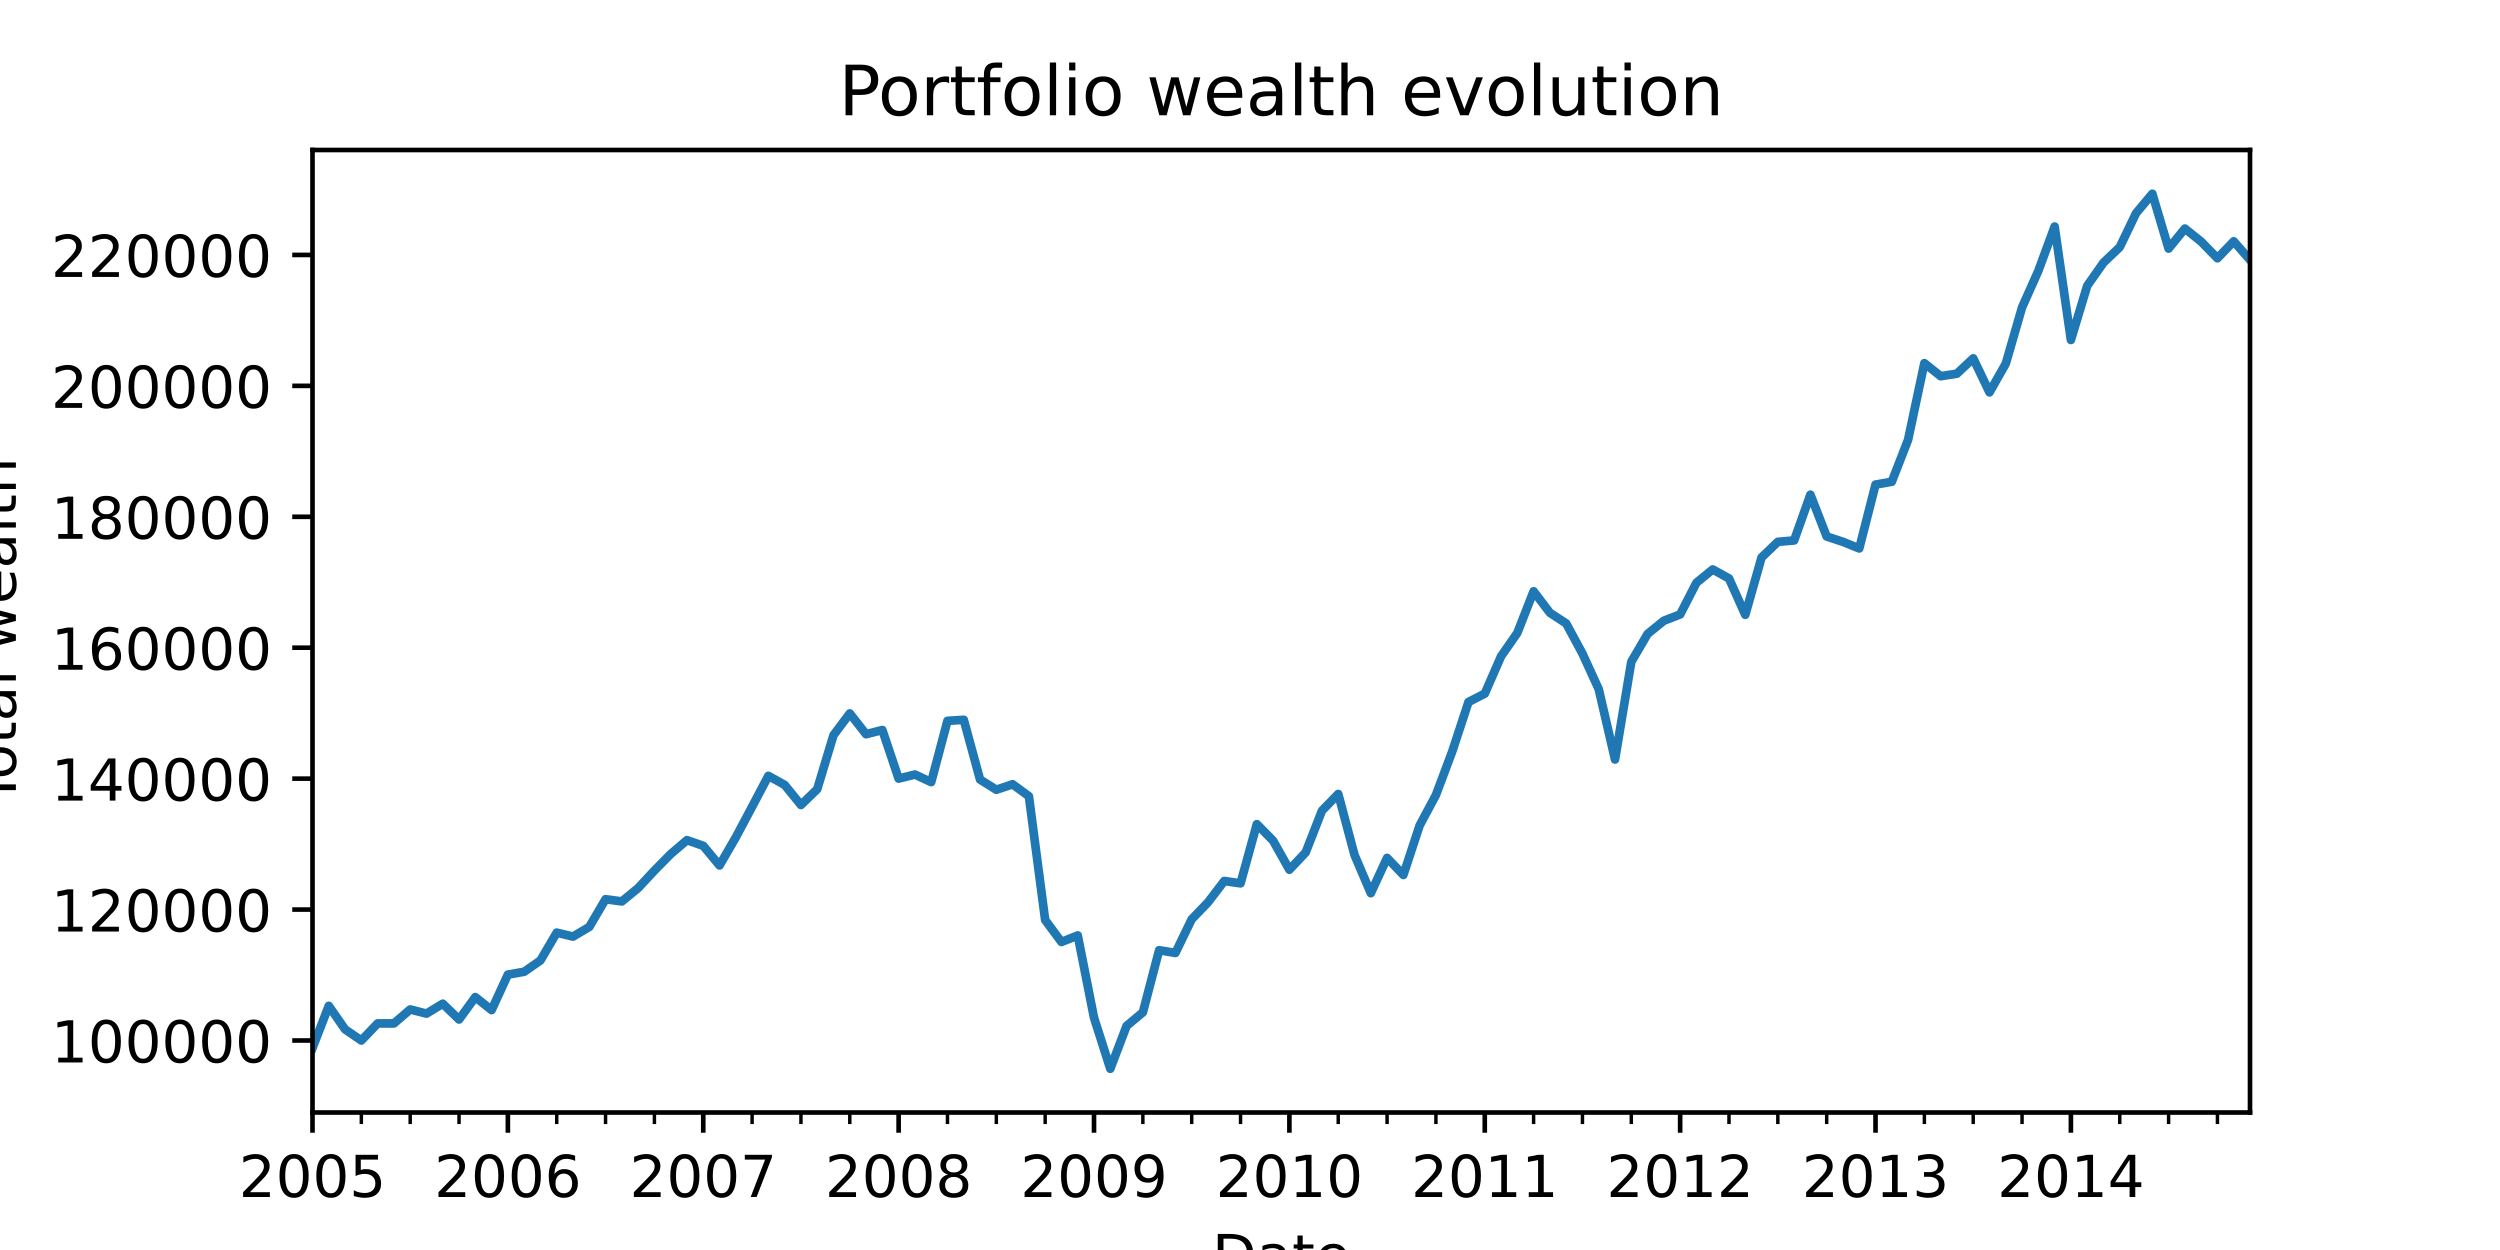
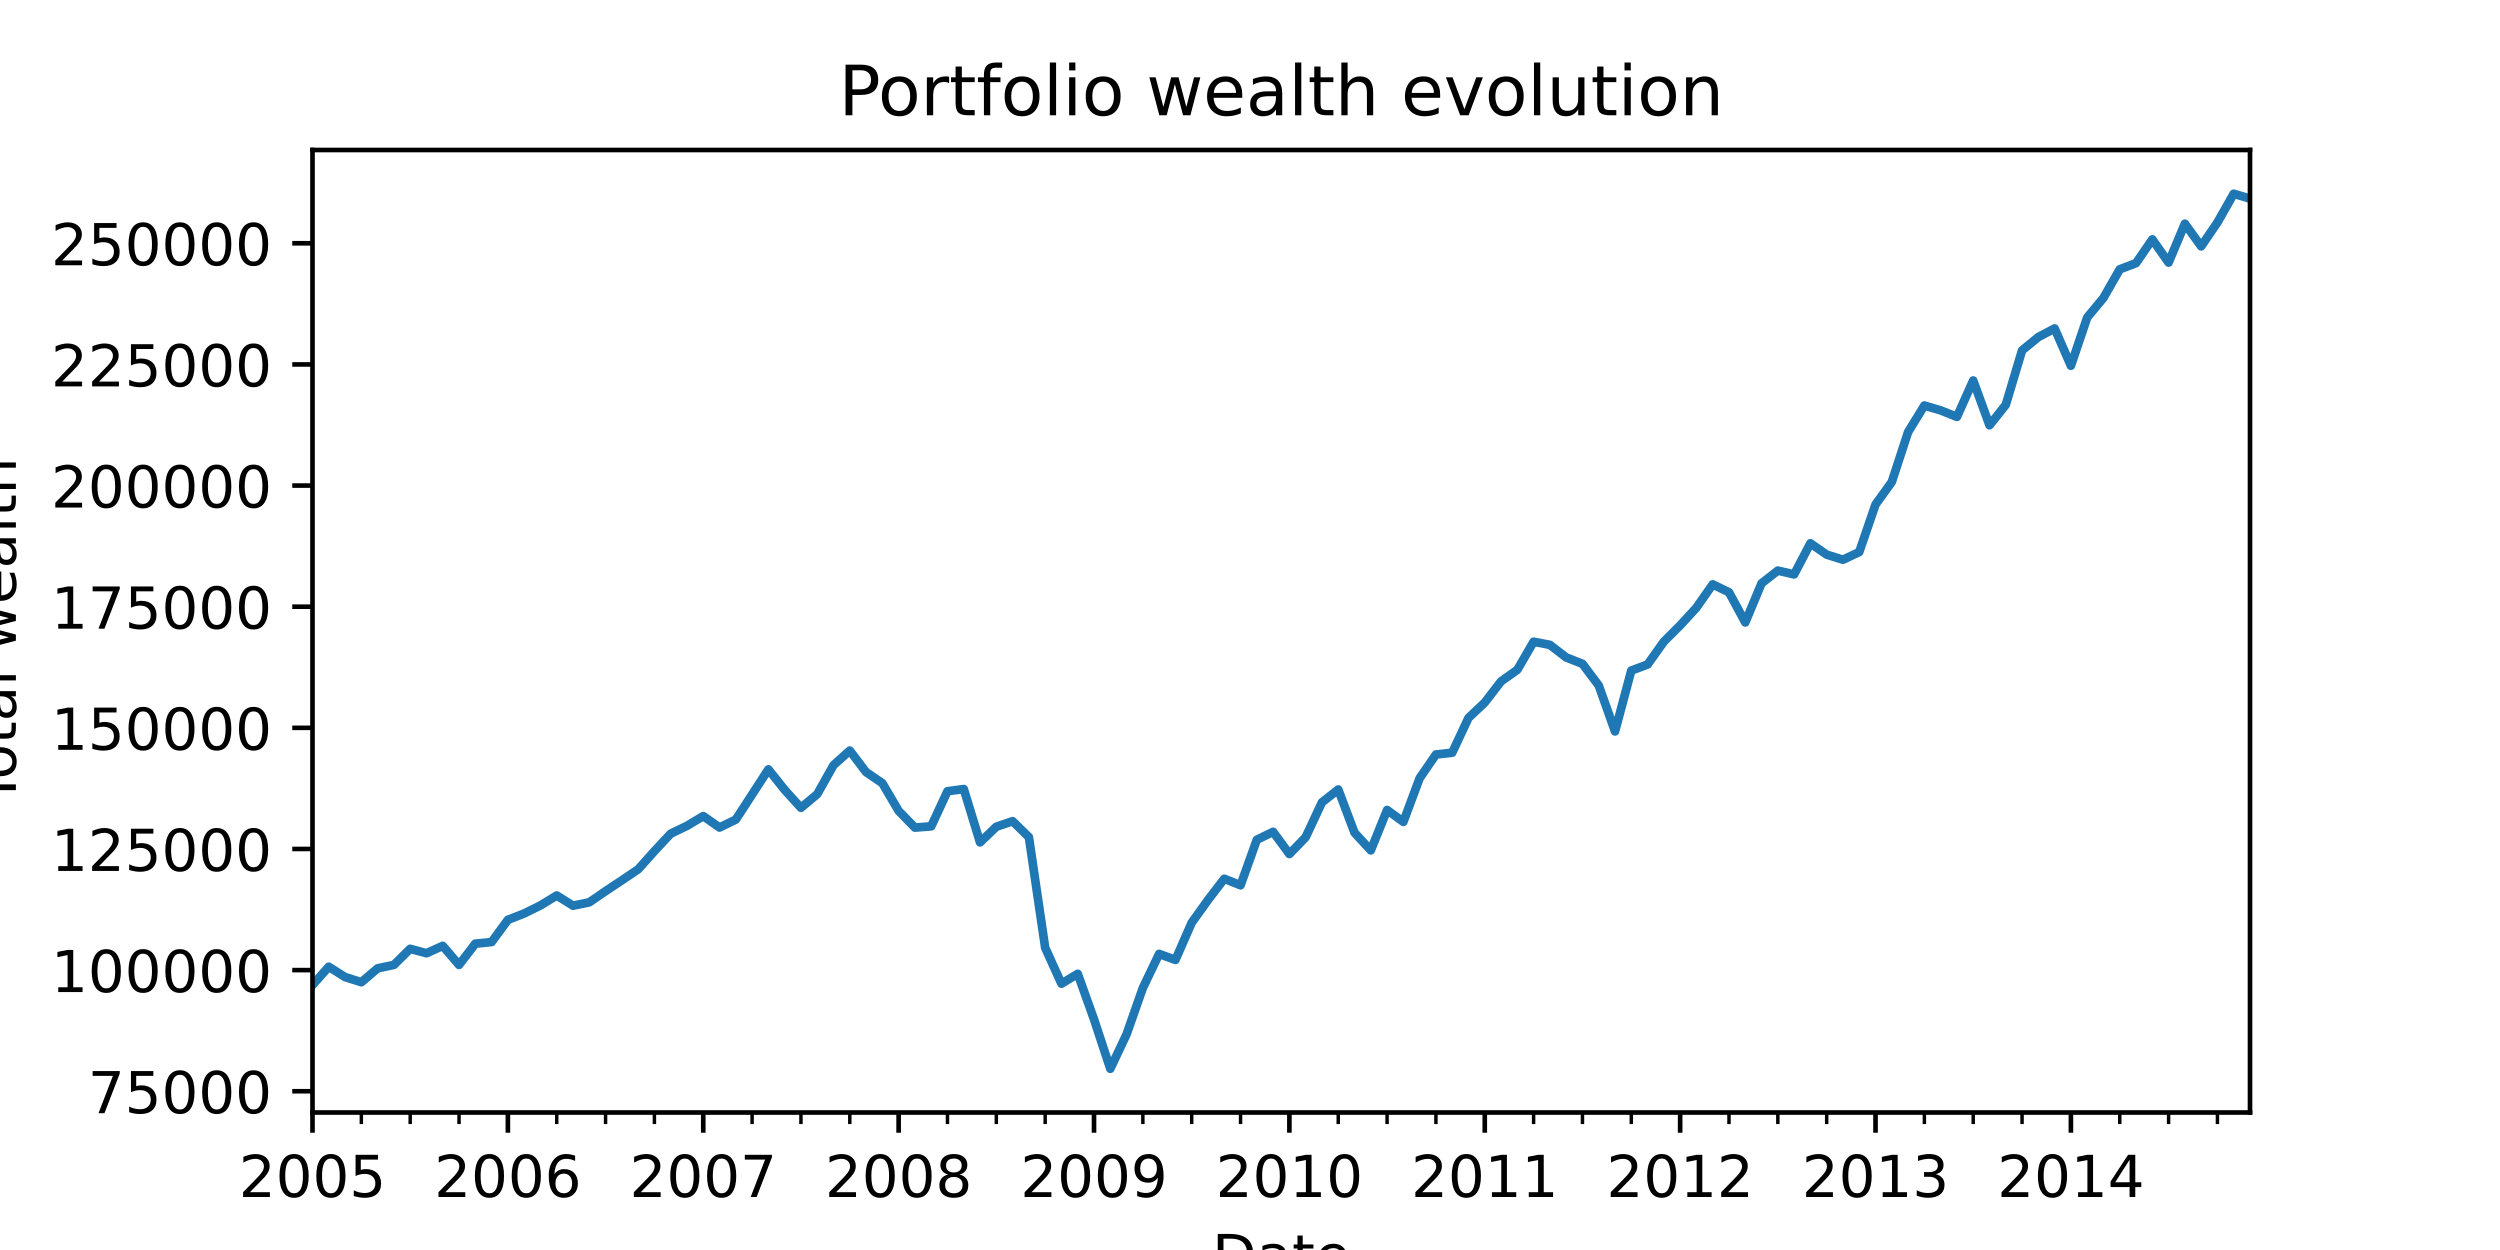
<svg xmlns="http://www.w3.org/2000/svg" xmlns:xlink="http://www.w3.org/1999/xlink" width="432pt" height="216pt" viewBox="0 0 432 216" version="1.1">
  <defs>
    <style type="text/css">*{stroke-linejoin: round; stroke-linecap: butt}</style>
  </defs>
  <g id="figure_1">
    <g id="patch_1">
      <path d="M 0 216  L 432 216  L 432 0  L 0 0  z " style="fill: #ffffff" />
    </g>
    <g id="axes_1">
      <g id="patch_2">
        <path d="M 54 192.24  L 388.8 192.24  L 388.8 25.92  L 54 25.92  z " style="fill: #ffffff" />
      </g>
      <g id="matplotlib.axis_1">
        <g id="xtick_1">
          <g id="line2d_1">
            <defs>
-               <path id="m4e97c706d1" d="M 0 0  L 0 3.5  " style="stroke: #000000; stroke-width: 0.8" />
+               <path id="m7234094971" d="M 0 0  L 0 3.5  " style="stroke: #000000; stroke-width: 0.8" />
            </defs>
            <g>
-               <use xlink:href="#m4e97c706d1" x="54" y="192.24" style="stroke: #000000; stroke-width: 0.8" />
+               <use xlink:href="#m7234094971" x="54" y="192.24" style="stroke: #000000; stroke-width: 0.8" />
            </g>
          </g>
          <g id="text_1">
            <g transform="translate(41.275 206.8384)scale(0.1 -0.1)">
              <defs>
                <path id="DejaVuSans-32" d="M 1228 531  L 3431 531  L 3431 0  L 469 0  L 469 531  Q 828 903 1448 1529  Q 2069 2156 2228 2338  Q 2531 2678 2651 2914  Q 2772 3150 2772 3378  Q 2772 3750 2511 3984  Q 2250 4219 1831 4219  Q 1534 4219 1204 4116  Q 875 4013 500 3803  L 500 4441  Q 881 4594 1212 4672  Q 1544 4750 1819 4750  Q 2544 4750 2975 4387  Q 3406 4025 3406 3419  Q 3406 3131 3298 2873  Q 3191 2616 2906 2266  Q 2828 2175 2409 1742  Q 1991 1309 1228 531  z " transform="scale(0.015625)" />
                <path id="DejaVuSans-30" d="M 2034 4250  Q 1547 4250 1301 3770  Q 1056 3291 1056 2328  Q 1056 1369 1301 889  Q 1547 409 2034 409  Q 2525 409 2770 889  Q 3016 1369 3016 2328  Q 3016 3291 2770 3770  Q 2525 4250 2034 4250  z M 2034 4750  Q 2819 4750 3233 4129  Q 3647 3509 3647 2328  Q 3647 1150 3233 529  Q 2819 -91 2034 -91  Q 1250 -91 836 529  Q 422 1150 422 2328  Q 422 3509 836 4129  Q 1250 4750 2034 4750  z " transform="scale(0.015625)" />
                <path id="DejaVuSans-35" d="M 691 4666  L 3169 4666  L 3169 4134  L 1269 4134  L 1269 2991  Q 1406 3038 1543 3061  Q 1681 3084 1819 3084  Q 2600 3084 3056 2656  Q 3513 2228 3513 1497  Q 3513 744 3044 326  Q 2575 -91 1722 -91  Q 1428 -91 1123 -41  Q 819 9 494 109  L 494 744  Q 775 591 1075 516  Q 1375 441 1709 441  Q 2250 441 2565 725  Q 2881 1009 2881 1497  Q 2881 1984 2565 2268  Q 2250 2553 1709 2553  Q 1456 2553 1204 2497  Q 953 2441 691 2322  L 691 4666  z " transform="scale(0.015625)" />
              </defs>
              <use xlink:href="#DejaVuSans-32" />
              <use xlink:href="#DejaVuSans-30" x="63.623" />
              <use xlink:href="#DejaVuSans-30" x="127.246" />
              <use xlink:href="#DejaVuSans-35" x="190.869" />
            </g>
          </g>
        </g>
        <g id="xtick_2">
          <g id="line2d_2">
            <g>
-               <use xlink:href="#m4e97c706d1" x="87.761" y="192.24" style="stroke: #000000; stroke-width: 0.8" />
+               <use xlink:href="#m7234094971" x="87.761" y="192.24" style="stroke: #000000; stroke-width: 0.8" />
            </g>
          </g>
          <g id="text_2">
            <g transform="translate(75.03634 206.8384)scale(0.1 -0.1)">
              <defs>
                <path id="DejaVuSans-36" d="M 2113 2584  Q 1688 2584 1439 2293  Q 1191 2003 1191 1497  Q 1191 994 1439 701  Q 1688 409 2113 409  Q 2538 409 2786 701  Q 3034 994 3034 1497  Q 3034 2003 2786 2293  Q 2538 2584 2113 2584  z M 3366 4563  L 3366 3988  Q 3128 4100 2886 4159  Q 2644 4219 2406 4219  Q 1781 4219 1451 3797  Q 1122 3375 1075 2522  Q 1259 2794 1537 2939  Q 1816 3084 2150 3084  Q 2853 3084 3261 2657  Q 3669 2231 3669 1497  Q 3669 778 3244 343  Q 2819 -91 2113 -91  Q 1303 -91 875 529  Q 447 1150 447 2328  Q 447 3434 972 4092  Q 1497 4750 2381 4750  Q 2619 4750 2861 4703  Q 3103 4656 3366 4563  z " transform="scale(0.015625)" />
              </defs>
              <use xlink:href="#DejaVuSans-32" />
              <use xlink:href="#DejaVuSans-30" x="63.623" />
              <use xlink:href="#DejaVuSans-30" x="127.246" />
              <use xlink:href="#DejaVuSans-36" x="190.869" />
            </g>
          </g>
        </g>
        <g id="xtick_3">
          <g id="line2d_3">
            <g>
-               <use xlink:href="#m4e97c706d1" x="121.523" y="192.24" style="stroke: #000000; stroke-width: 0.8" />
+               <use xlink:href="#m7234094971" x="121.523" y="192.24" style="stroke: #000000; stroke-width: 0.8" />
            </g>
          </g>
          <g id="text_3">
            <g transform="translate(108.7977 206.8384)scale(0.1 -0.1)">
              <defs>
                <path id="DejaVuSans-37" d="M 525 4666  L 3525 4666  L 3525 4397  L 1831 0  L 1172 0  L 2766 4134  L 525 4134  L 525 4666  z " transform="scale(0.015625)" />
              </defs>
              <use xlink:href="#DejaVuSans-32" />
              <use xlink:href="#DejaVuSans-30" x="63.623" />
              <use xlink:href="#DejaVuSans-30" x="127.246" />
              <use xlink:href="#DejaVuSans-37" x="190.869" />
            </g>
          </g>
        </g>
        <g id="xtick_4">
          <g id="line2d_4">
            <g>
-               <use xlink:href="#m4e97c706d1" x="155.284" y="192.24" style="stroke: #000000; stroke-width: 0.8" />
+               <use xlink:href="#m7234094971" x="155.284" y="192.24" style="stroke: #000000; stroke-width: 0.8" />
            </g>
          </g>
          <g id="text_4">
            <g transform="translate(142.559 206.8384)scale(0.1 -0.1)">
              <defs>
                <path id="DejaVuSans-38" d="M 2034 2216  Q 1584 2216 1326 1975  Q 1069 1734 1069 1313  Q 1069 891 1326 650  Q 1584 409 2034 409  Q 2484 409 2743 651  Q 3003 894 3003 1313  Q 3003 1734 2745 1975  Q 2488 2216 2034 2216  z M 1403 2484  Q 997 2584 770 2862  Q 544 3141 544 3541  Q 544 4100 942 4425  Q 1341 4750 2034 4750  Q 2731 4750 3128 4425  Q 3525 4100 3525 3541  Q 3525 3141 3298 2862  Q 3072 2584 2669 2484  Q 3125 2378 3379 2068  Q 3634 1759 3634 1313  Q 3634 634 3220 271  Q 2806 -91 2034 -91  Q 1263 -91 848 271  Q 434 634 434 1313  Q 434 1759 690 2068  Q 947 2378 1403 2484  z M 1172 3481  Q 1172 3119 1398 2916  Q 1625 2713 2034 2713  Q 2441 2713 2670 2916  Q 2900 3119 2900 3481  Q 2900 3844 2670 4047  Q 2441 4250 2034 4250  Q 1625 4250 1398 4047  Q 1172 3844 1172 3481  z " transform="scale(0.015625)" />
              </defs>
              <use xlink:href="#DejaVuSans-32" />
              <use xlink:href="#DejaVuSans-30" x="63.623" />
              <use xlink:href="#DejaVuSans-30" x="127.246" />
              <use xlink:href="#DejaVuSans-38" x="190.869" />
            </g>
          </g>
        </g>
        <g id="xtick_5">
          <g id="line2d_5">
            <g>
-               <use xlink:href="#m4e97c706d1" x="189.045" y="192.24" style="stroke: #000000; stroke-width: 0.8" />
+               <use xlink:href="#m7234094971" x="189.045" y="192.24" style="stroke: #000000; stroke-width: 0.8" />
            </g>
          </g>
          <g id="text_5">
            <g transform="translate(176.3204 206.8384)scale(0.1 -0.1)">
              <defs>
                <path id="DejaVuSans-39" d="M 703 97  L 703 672  Q 941 559 1184 500  Q 1428 441 1663 441  Q 2288 441 2617 861  Q 2947 1281 2994 2138  Q 2813 1869 2534 1725  Q 2256 1581 1919 1581  Q 1219 1581 811 2004  Q 403 2428 403 3163  Q 403 3881 828 4315  Q 1253 4750 1959 4750  Q 2769 4750 3195 4129  Q 3622 3509 3622 2328  Q 3622 1225 3098 567  Q 2575 -91 1691 -91  Q 1453 -91 1209 -44  Q 966 3 703 97  z M 1959 2075  Q 2384 2075 2632 2365  Q 2881 2656 2881 3163  Q 2881 3666 2632 3958  Q 2384 4250 1959 4250  Q 1534 4250 1286 3958  Q 1038 3666 1038 3163  Q 1038 2656 1286 2365  Q 1534 2075 1959 2075  z " transform="scale(0.015625)" />
              </defs>
              <use xlink:href="#DejaVuSans-32" />
              <use xlink:href="#DejaVuSans-30" x="63.623" />
              <use xlink:href="#DejaVuSans-30" x="127.246" />
              <use xlink:href="#DejaVuSans-39" x="190.869" />
            </g>
          </g>
        </g>
        <g id="xtick_6">
          <g id="line2d_6">
            <g>
-               <use xlink:href="#m4e97c706d1" x="222.807" y="192.24" style="stroke: #000000; stroke-width: 0.8" />
+               <use xlink:href="#m7234094971" x="222.807" y="192.24" style="stroke: #000000; stroke-width: 0.8" />
            </g>
          </g>
          <g id="text_6">
            <g transform="translate(210.0817 206.8384)scale(0.1 -0.1)">
              <defs>
                <path id="DejaVuSans-31" d="M 794 531  L 1825 531  L 1825 4091  L 703 3866  L 703 4441  L 1819 4666  L 2450 4666  L 2450 531  L 3481 531  L 3481 0  L 794 0  L 794 531  z " transform="scale(0.015625)" />
              </defs>
              <use xlink:href="#DejaVuSans-32" />
              <use xlink:href="#DejaVuSans-30" x="63.623" />
              <use xlink:href="#DejaVuSans-31" x="127.246" />
              <use xlink:href="#DejaVuSans-30" x="190.869" />
            </g>
          </g>
        </g>
        <g id="xtick_7">
          <g id="line2d_7">
            <g>
-               <use xlink:href="#m4e97c706d1" x="256.568" y="192.24" style="stroke: #000000; stroke-width: 0.8" />
+               <use xlink:href="#m7234094971" x="256.568" y="192.24" style="stroke: #000000; stroke-width: 0.8" />
            </g>
          </g>
          <g id="text_7">
            <g transform="translate(243.8431 206.8384)scale(0.1 -0.1)">
              <use xlink:href="#DejaVuSans-32" />
              <use xlink:href="#DejaVuSans-30" x="63.623" />
              <use xlink:href="#DejaVuSans-31" x="127.246" />
              <use xlink:href="#DejaVuSans-31" x="190.869" />
            </g>
          </g>
        </g>
        <g id="xtick_8">
          <g id="line2d_8">
            <g>
-               <use xlink:href="#m4e97c706d1" x="290.329" y="192.24" style="stroke: #000000; stroke-width: 0.8" />
+               <use xlink:href="#m7234094971" x="290.329" y="192.24" style="stroke: #000000; stroke-width: 0.8" />
            </g>
          </g>
          <g id="text_8">
            <g transform="translate(277.6044 206.8384)scale(0.1 -0.1)">
              <use xlink:href="#DejaVuSans-32" />
              <use xlink:href="#DejaVuSans-30" x="63.623" />
              <use xlink:href="#DejaVuSans-31" x="127.246" />
              <use xlink:href="#DejaVuSans-32" x="190.869" />
            </g>
          </g>
        </g>
        <g id="xtick_9">
          <g id="line2d_9">
            <g>
-               <use xlink:href="#m4e97c706d1" x="324.091" y="192.24" style="stroke: #000000; stroke-width: 0.8" />
+               <use xlink:href="#m7234094971" x="324.091" y="192.24" style="stroke: #000000; stroke-width: 0.8" />
            </g>
          </g>
          <g id="text_9">
            <g transform="translate(311.3658 206.8384)scale(0.1 -0.1)">
              <defs>
                <path id="DejaVuSans-33" d="M 2597 2516  Q 3050 2419 3304 2112  Q 3559 1806 3559 1356  Q 3559 666 3084 287  Q 2609 -91 1734 -91  Q 1441 -91 1130 -33  Q 819 25 488 141  L 488 750  Q 750 597 1062 519  Q 1375 441 1716 441  Q 2309 441 2620 675  Q 2931 909 2931 1356  Q 2931 1769 2642 2001  Q 2353 2234 1838 2234  L 1294 2234  L 1294 2753  L 1863 2753  Q 2328 2753 2575 2939  Q 2822 3125 2822 3475  Q 2822 3834 2567 4026  Q 2313 4219 1838 4219  Q 1578 4219 1281 4162  Q 984 4106 628 3988  L 628 4550  Q 988 4650 1302 4700  Q 1616 4750 1894 4750  Q 2613 4750 3031 4423  Q 3450 4097 3450 3541  Q 3450 3153 3228 2886  Q 3006 2619 2597 2516  z " transform="scale(0.015625)" />
              </defs>
              <use xlink:href="#DejaVuSans-32" />
              <use xlink:href="#DejaVuSans-30" x="63.623" />
              <use xlink:href="#DejaVuSans-31" x="127.246" />
              <use xlink:href="#DejaVuSans-33" x="190.869" />
            </g>
          </g>
        </g>
        <g id="xtick_10">
          <g id="line2d_10">
            <g>
-               <use xlink:href="#m4e97c706d1" x="357.852" y="192.24" style="stroke: #000000; stroke-width: 0.8" />
+               <use xlink:href="#m7234094971" x="357.852" y="192.24" style="stroke: #000000; stroke-width: 0.8" />
            </g>
          </g>
          <g id="text_10">
            <g transform="translate(345.1271 206.8384)scale(0.1 -0.1)">
              <defs>
                <path id="DejaVuSans-34" d="M 2419 4116  L 825 1625  L 2419 1625  L 2419 4116  z M 2253 4666  L 3047 4666  L 3047 1625  L 3713 1625  L 3713 1100  L 3047 1100  L 3047 0  L 2419 0  L 2419 1100  L 313 1100  L 313 1709  L 2253 4666  z " transform="scale(0.015625)" />
              </defs>
              <use xlink:href="#DejaVuSans-32" />
              <use xlink:href="#DejaVuSans-30" x="63.623" />
              <use xlink:href="#DejaVuSans-31" x="127.246" />
              <use xlink:href="#DejaVuSans-34" x="190.869" />
            </g>
          </g>
        </g>
        <g id="xtick_11">
          <g id="line2d_11">
            <defs>
-               <path id="m852d2c40ac" d="M 0 0  L 0 2  " style="stroke: #000000; stroke-width: 0.6" />
+               <path id="m079032efac" d="M 0 0  L 0 2  " style="stroke: #000000; stroke-width: 0.6" />
            </defs>
            <g>
-               <use xlink:href="#m852d2c40ac" x="62.44" y="192.24" style="stroke: #000000; stroke-width: 0.6" />
+               <use xlink:href="#m079032efac" x="62.44" y="192.24" style="stroke: #000000; stroke-width: 0.6" />
            </g>
          </g>
        </g>
        <g id="xtick_12">
          <g id="line2d_12">
            <g>
-               <use xlink:href="#m852d2c40ac" x="70.881" y="192.24" style="stroke: #000000; stroke-width: 0.6" />
+               <use xlink:href="#m079032efac" x="70.881" y="192.24" style="stroke: #000000; stroke-width: 0.6" />
            </g>
          </g>
        </g>
        <g id="xtick_13">
          <g id="line2d_13">
            <g>
-               <use xlink:href="#m852d2c40ac" x="79.321" y="192.24" style="stroke: #000000; stroke-width: 0.6" />
+               <use xlink:href="#m079032efac" x="79.321" y="192.24" style="stroke: #000000; stroke-width: 0.6" />
            </g>
          </g>
        </g>
        <g id="xtick_14">
          <g id="line2d_14">
            <g>
-               <use xlink:href="#m852d2c40ac" x="96.202" y="192.24" style="stroke: #000000; stroke-width: 0.6" />
+               <use xlink:href="#m079032efac" x="96.202" y="192.24" style="stroke: #000000; stroke-width: 0.6" />
            </g>
          </g>
        </g>
        <g id="xtick_15">
          <g id="line2d_15">
            <g>
-               <use xlink:href="#m852d2c40ac" x="104.642" y="192.24" style="stroke: #000000; stroke-width: 0.6" />
+               <use xlink:href="#m079032efac" x="104.642" y="192.24" style="stroke: #000000; stroke-width: 0.6" />
            </g>
          </g>
        </g>
        <g id="xtick_16">
          <g id="line2d_16">
            <g>
-               <use xlink:href="#m852d2c40ac" x="113.082" y="192.24" style="stroke: #000000; stroke-width: 0.6" />
+               <use xlink:href="#m079032efac" x="113.082" y="192.24" style="stroke: #000000; stroke-width: 0.6" />
            </g>
          </g>
        </g>
        <g id="xtick_17">
          <g id="line2d_17">
            <g>
-               <use xlink:href="#m852d2c40ac" x="129.963" y="192.24" style="stroke: #000000; stroke-width: 0.6" />
+               <use xlink:href="#m079032efac" x="129.963" y="192.24" style="stroke: #000000; stroke-width: 0.6" />
            </g>
          </g>
        </g>
        <g id="xtick_18">
          <g id="line2d_18">
            <g>
-               <use xlink:href="#m852d2c40ac" x="138.403" y="192.24" style="stroke: #000000; stroke-width: 0.6" />
+               <use xlink:href="#m079032efac" x="138.403" y="192.24" style="stroke: #000000; stroke-width: 0.6" />
            </g>
          </g>
        </g>
        <g id="xtick_19">
          <g id="line2d_19">
            <g>
-               <use xlink:href="#m852d2c40ac" x="146.844" y="192.24" style="stroke: #000000; stroke-width: 0.6" />
+               <use xlink:href="#m079032efac" x="146.844" y="192.24" style="stroke: #000000; stroke-width: 0.6" />
            </g>
          </g>
        </g>
        <g id="xtick_20">
          <g id="line2d_20">
            <g>
-               <use xlink:href="#m852d2c40ac" x="163.724" y="192.24" style="stroke: #000000; stroke-width: 0.6" />
+               <use xlink:href="#m079032efac" x="163.724" y="192.24" style="stroke: #000000; stroke-width: 0.6" />
            </g>
          </g>
        </g>
        <g id="xtick_21">
          <g id="line2d_21">
            <g>
-               <use xlink:href="#m852d2c40ac" x="172.165" y="192.24" style="stroke: #000000; stroke-width: 0.6" />
+               <use xlink:href="#m079032efac" x="172.165" y="192.24" style="stroke: #000000; stroke-width: 0.6" />
            </g>
          </g>
        </g>
        <g id="xtick_22">
          <g id="line2d_22">
            <g>
-               <use xlink:href="#m852d2c40ac" x="180.605" y="192.24" style="stroke: #000000; stroke-width: 0.6" />
+               <use xlink:href="#m079032efac" x="180.605" y="192.24" style="stroke: #000000; stroke-width: 0.6" />
            </g>
          </g>
        </g>
        <g id="xtick_23">
          <g id="line2d_23">
            <g>
-               <use xlink:href="#m852d2c40ac" x="197.486" y="192.24" style="stroke: #000000; stroke-width: 0.6" />
+               <use xlink:href="#m079032efac" x="197.486" y="192.24" style="stroke: #000000; stroke-width: 0.6" />
            </g>
          </g>
        </g>
        <g id="xtick_24">
          <g id="line2d_24">
            <g>
-               <use xlink:href="#m852d2c40ac" x="205.926" y="192.24" style="stroke: #000000; stroke-width: 0.6" />
+               <use xlink:href="#m079032efac" x="205.926" y="192.24" style="stroke: #000000; stroke-width: 0.6" />
            </g>
          </g>
        </g>
        <g id="xtick_25">
          <g id="line2d_25">
            <g>
-               <use xlink:href="#m852d2c40ac" x="214.366" y="192.24" style="stroke: #000000; stroke-width: 0.6" />
+               <use xlink:href="#m079032efac" x="214.366" y="192.24" style="stroke: #000000; stroke-width: 0.6" />
            </g>
          </g>
        </g>
        <g id="xtick_26">
          <g id="line2d_26">
            <g>
-               <use xlink:href="#m852d2c40ac" x="231.247" y="192.24" style="stroke: #000000; stroke-width: 0.6" />
+               <use xlink:href="#m079032efac" x="231.247" y="192.24" style="stroke: #000000; stroke-width: 0.6" />
            </g>
          </g>
        </g>
        <g id="xtick_27">
          <g id="line2d_27">
            <g>
-               <use xlink:href="#m852d2c40ac" x="239.687" y="192.24" style="stroke: #000000; stroke-width: 0.6" />
+               <use xlink:href="#m079032efac" x="239.687" y="192.24" style="stroke: #000000; stroke-width: 0.6" />
            </g>
          </g>
        </g>
        <g id="xtick_28">
          <g id="line2d_28">
            <g>
-               <use xlink:href="#m852d2c40ac" x="248.128" y="192.24" style="stroke: #000000; stroke-width: 0.6" />
+               <use xlink:href="#m079032efac" x="248.128" y="192.24" style="stroke: #000000; stroke-width: 0.6" />
            </g>
          </g>
        </g>
        <g id="xtick_29">
          <g id="line2d_29">
            <g>
-               <use xlink:href="#m852d2c40ac" x="265.008" y="192.24" style="stroke: #000000; stroke-width: 0.6" />
+               <use xlink:href="#m079032efac" x="265.008" y="192.24" style="stroke: #000000; stroke-width: 0.6" />
            </g>
          </g>
        </g>
        <g id="xtick_30">
          <g id="line2d_30">
            <g>
-               <use xlink:href="#m852d2c40ac" x="273.449" y="192.24" style="stroke: #000000; stroke-width: 0.6" />
+               <use xlink:href="#m079032efac" x="273.449" y="192.24" style="stroke: #000000; stroke-width: 0.6" />
            </g>
          </g>
        </g>
        <g id="xtick_31">
          <g id="line2d_31">
            <g>
-               <use xlink:href="#m852d2c40ac" x="281.889" y="192.24" style="stroke: #000000; stroke-width: 0.6" />
+               <use xlink:href="#m079032efac" x="281.889" y="192.24" style="stroke: #000000; stroke-width: 0.6" />
            </g>
          </g>
        </g>
        <g id="xtick_32">
          <g id="line2d_32">
            <g>
-               <use xlink:href="#m852d2c40ac" x="298.77" y="192.24" style="stroke: #000000; stroke-width: 0.6" />
+               <use xlink:href="#m079032efac" x="298.77" y="192.24" style="stroke: #000000; stroke-width: 0.6" />
            </g>
          </g>
        </g>
        <g id="xtick_33">
          <g id="line2d_33">
            <g>
-               <use xlink:href="#m852d2c40ac" x="307.21" y="192.24" style="stroke: #000000; stroke-width: 0.6" />
+               <use xlink:href="#m079032efac" x="307.21" y="192.24" style="stroke: #000000; stroke-width: 0.6" />
            </g>
          </g>
        </g>
        <g id="xtick_34">
          <g id="line2d_34">
            <g>
-               <use xlink:href="#m852d2c40ac" x="315.65" y="192.24" style="stroke: #000000; stroke-width: 0.6" />
+               <use xlink:href="#m079032efac" x="315.65" y="192.24" style="stroke: #000000; stroke-width: 0.6" />
            </g>
          </g>
        </g>
        <g id="xtick_35">
          <g id="line2d_35">
            <g>
-               <use xlink:href="#m852d2c40ac" x="332.531" y="192.24" style="stroke: #000000; stroke-width: 0.6" />
+               <use xlink:href="#m079032efac" x="332.531" y="192.24" style="stroke: #000000; stroke-width: 0.6" />
            </g>
          </g>
        </g>
        <g id="xtick_36">
          <g id="line2d_36">
            <g>
-               <use xlink:href="#m852d2c40ac" x="340.971" y="192.24" style="stroke: #000000; stroke-width: 0.6" />
+               <use xlink:href="#m079032efac" x="340.971" y="192.24" style="stroke: #000000; stroke-width: 0.6" />
            </g>
          </g>
        </g>
        <g id="xtick_37">
          <g id="line2d_37">
            <g>
-               <use xlink:href="#m852d2c40ac" x="349.412" y="192.24" style="stroke: #000000; stroke-width: 0.6" />
+               <use xlink:href="#m079032efac" x="349.412" y="192.24" style="stroke: #000000; stroke-width: 0.6" />
            </g>
          </g>
        </g>
        <g id="xtick_38">
          <g id="line2d_38">
            <g>
-               <use xlink:href="#m852d2c40ac" x="366.292" y="192.24" style="stroke: #000000; stroke-width: 0.6" />
+               <use xlink:href="#m079032efac" x="366.292" y="192.24" style="stroke: #000000; stroke-width: 0.6" />
            </g>
          </g>
        </g>
        <g id="xtick_39">
          <g id="line2d_39">
            <g>
-               <use xlink:href="#m852d2c40ac" x="374.733" y="192.24" style="stroke: #000000; stroke-width: 0.6" />
+               <use xlink:href="#m079032efac" x="374.733" y="192.24" style="stroke: #000000; stroke-width: 0.6" />
            </g>
          </g>
        </g>
        <g id="xtick_40">
          <g id="line2d_40">
            <g>
-               <use xlink:href="#m852d2c40ac" x="383.173" y="192.24" style="stroke: #000000; stroke-width: 0.6" />
+               <use xlink:href="#m079032efac" x="383.173" y="192.24" style="stroke: #000000; stroke-width: 0.6" />
            </g>
          </g>
        </g>
        <g id="text_11">
          <g transform="translate(209.4492 220.5166)scale(0.1 -0.1)">
            <defs>
              <path id="DejaVuSans-44" d="M 1259 4147  L 1259 519  L 2022 519  Q 2988 519 3436 956  Q 3884 1394 3884 2338  Q 3884 3275 3436 3711  Q 2988 4147 2022 4147  L 1259 4147  z M 628 4666  L 1925 4666  Q 3281 4666 3915 4102  Q 4550 3538 4550 2338  Q 4550 1131 3912 565  Q 3275 0 1925 0  L 628 0  L 628 4666  z " transform="scale(0.015625)" />
              <path id="DejaVuSans-61" d="M 2194 1759  Q 1497 1759 1228 1600  Q 959 1441 959 1056  Q 959 750 1161 570  Q 1363 391 1709 391  Q 2188 391 2477 730  Q 2766 1069 2766 1631  L 2766 1759  L 2194 1759  z M 3341 1997  L 3341 0  L 2766 0  L 2766 531  Q 2569 213 2275 61  Q 1981 -91 1556 -91  Q 1019 -91 701 211  Q 384 513 384 1019  Q 384 1609 779 1909  Q 1175 2209 1959 2209  L 2766 2209  L 2766 2266  Q 2766 2663 2505 2880  Q 2244 3097 1772 3097  Q 1472 3097 1187 3025  Q 903 2953 641 2809  L 641 3341  Q 956 3463 1253 3523  Q 1550 3584 1831 3584  Q 2591 3584 2966 3190  Q 3341 2797 3341 1997  z " transform="scale(0.015625)" />
              <path id="DejaVuSans-74" d="M 1172 4494  L 1172 3500  L 2356 3500  L 2356 3053  L 1172 3053  L 1172 1153  Q 1172 725 1289 603  Q 1406 481 1766 481  L 2356 481  L 2356 0  L 1766 0  Q 1100 0 847 248  Q 594 497 594 1153  L 594 3053  L 172 3053  L 172 3500  L 594 3500  L 594 4494  L 1172 4494  z " transform="scale(0.015625)" />
              <path id="DejaVuSans-65" d="M 3597 1894  L 3597 1613  L 953 1613  Q 991 1019 1311 708  Q 1631 397 2203 397  Q 2534 397 2845 478  Q 3156 559 3463 722  L 3463 178  Q 3153 47 2828 -22  Q 2503 -91 2169 -91  Q 1331 -91 842 396  Q 353 884 353 1716  Q 353 2575 817 3079  Q 1281 3584 2069 3584  Q 2775 3584 3186 3129  Q 3597 2675 3597 1894  z M 3022 2063  Q 3016 2534 2758 2815  Q 2500 3097 2075 3097  Q 1594 3097 1305 2825  Q 1016 2553 972 2059  L 3022 2063  z " transform="scale(0.015625)" />
            </defs>
            <use xlink:href="#DejaVuSans-44" />
            <use xlink:href="#DejaVuSans-61" x="77.002" />
            <use xlink:href="#DejaVuSans-74" x="138.281" />
            <use xlink:href="#DejaVuSans-65" x="177.49" />
          </g>
        </g>
      </g>
      <g id="matplotlib.axis_2">
        <g id="ytick_1">
          <g id="line2d_41">
            <defs>
-               <path id="m7ba7b0d2d1" d="M 0 0  L -3.5 0  " style="stroke: #000000; stroke-width: 0.8" />
+               <path id="m0f92ae94eb" d="M 0 0  L -3.5 0  " style="stroke: #000000; stroke-width: 0.8" />
            </defs>
            <g>
-               <use xlink:href="#m7ba7b0d2d1" x="54" y="179.796" style="stroke: #000000; stroke-width: 0.8" />
+               <use xlink:href="#m0f92ae94eb" x="54" y="188.567" style="stroke: #000000; stroke-width: 0.8" />
            </g>
          </g>
          <g id="text_12">
-             <g transform="translate(8.825 183.5951)scale(0.1 -0.1)">
-               <use xlink:href="#DejaVuSans-31" />
-               <use xlink:href="#DejaVuSans-30" x="63.623" />
-               <use xlink:href="#DejaVuSans-30" x="127.246" />
-               <use xlink:href="#DejaVuSans-30" x="190.869" />
-               <use xlink:href="#DejaVuSans-30" x="254.492" />
-               <use xlink:href="#DejaVuSans-30" x="318.115" />
+             <g transform="translate(15.1875 192.3663)scale(0.1 -0.1)">
+               <use xlink:href="#DejaVuSans-37" />
+               <use xlink:href="#DejaVuSans-35" x="63.623" />
+               <use xlink:href="#DejaVuSans-30" x="127.246" />
+               <use xlink:href="#DejaVuSans-30" x="190.869" />
+               <use xlink:href="#DejaVuSans-30" x="254.492" />
            </g>
          </g>
        </g>
        <g id="ytick_2">
          <g id="line2d_42">
            <g>
-               <use xlink:href="#m7ba7b0d2d1" x="54" y="157.172" style="stroke: #000000; stroke-width: 0.8" />
+               <use xlink:href="#m0f92ae94eb" x="54" y="167.635" style="stroke: #000000; stroke-width: 0.8" />
            </g>
          </g>
          <g id="text_13">
-             <g transform="translate(8.825 160.9716)scale(0.1 -0.1)">
+             <g transform="translate(8.825 171.4338)scale(0.1 -0.1)">
+               <use xlink:href="#DejaVuSans-31" />
+               <use xlink:href="#DejaVuSans-30" x="63.623" />
+               <use xlink:href="#DejaVuSans-30" x="127.246" />
+               <use xlink:href="#DejaVuSans-30" x="190.869" />
+               <use xlink:href="#DejaVuSans-30" x="254.492" />
+               <use xlink:href="#DejaVuSans-30" x="318.115" />
+             </g>
+           </g>
+         </g>
+         <g id="ytick_3">
+           <g id="line2d_43">
+             <g>
+               <use xlink:href="#m0f92ae94eb" x="54" y="146.702" style="stroke: #000000; stroke-width: 0.8" />
+             </g>
+           </g>
+           <g id="text_14">
+             <g transform="translate(8.825 150.5013)scale(0.1 -0.1)">
              <use xlink:href="#DejaVuSans-31" />
              <use xlink:href="#DejaVuSans-32" x="63.623" />
-               <use xlink:href="#DejaVuSans-30" x="127.246" />
-               <use xlink:href="#DejaVuSans-30" x="190.869" />
-               <use xlink:href="#DejaVuSans-30" x="254.492" />
-               <use xlink:href="#DejaVuSans-30" x="318.115" />
-             </g>
-           </g>
-         </g>
-         <g id="ytick_3">
-           <g id="line2d_43">
-             <g>
-               <use xlink:href="#m7ba7b0d2d1" x="54" y="134.549" style="stroke: #000000; stroke-width: 0.8" />
-             </g>
-           </g>
-           <g id="text_14">
-             <g transform="translate(8.825 138.348)scale(0.1 -0.1)">
-               <use xlink:href="#DejaVuSans-31" />
-               <use xlink:href="#DejaVuSans-34" x="63.623" />
-               <use xlink:href="#DejaVuSans-30" x="127.246" />
+               <use xlink:href="#DejaVuSans-35" x="127.246" />
              <use xlink:href="#DejaVuSans-30" x="190.869" />
              <use xlink:href="#DejaVuSans-30" x="254.492" />
              <use xlink:href="#DejaVuSans-30" x="318.115" />
            </g>
          </g>
        </g>
        <g id="ytick_4">
          <g id="line2d_44">
            <g>
-               <use xlink:href="#m7ba7b0d2d1" x="54" y="111.925" style="stroke: #000000; stroke-width: 0.8" />
+               <use xlink:href="#m0f92ae94eb" x="54" y="125.77" style="stroke: #000000; stroke-width: 0.8" />
            </g>
          </g>
          <g id="text_15">
-             <g transform="translate(8.825 115.7245)scale(0.1 -0.1)">
+             <g transform="translate(8.825 129.5687)scale(0.1 -0.1)">
              <use xlink:href="#DejaVuSans-31" />
-               <use xlink:href="#DejaVuSans-36" x="63.623" />
+               <use xlink:href="#DejaVuSans-35" x="63.623" />
              <use xlink:href="#DejaVuSans-30" x="127.246" />
              <use xlink:href="#DejaVuSans-30" x="190.869" />
              <use xlink:href="#DejaVuSans-30" x="254.492" />
              <use xlink:href="#DejaVuSans-30" x="318.115" />
            </g>
          </g>
        </g>
        <g id="ytick_5">
          <g id="line2d_45">
            <g>
-               <use xlink:href="#m7ba7b0d2d1" x="54" y="89.302" style="stroke: #000000; stroke-width: 0.8" />
+               <use xlink:href="#m0f92ae94eb" x="54" y="104.837" style="stroke: #000000; stroke-width: 0.8" />
            </g>
          </g>
          <g id="text_16">
-             <g transform="translate(8.825 93.10095)scale(0.1 -0.1)">
+             <g transform="translate(8.825 108.6362)scale(0.1 -0.1)">
              <use xlink:href="#DejaVuSans-31" />
-               <use xlink:href="#DejaVuSans-38" x="63.623" />
-               <use xlink:href="#DejaVuSans-30" x="127.246" />
+               <use xlink:href="#DejaVuSans-37" x="63.623" />
+               <use xlink:href="#DejaVuSans-35" x="127.246" />
              <use xlink:href="#DejaVuSans-30" x="190.869" />
              <use xlink:href="#DejaVuSans-30" x="254.492" />
              <use xlink:href="#DejaVuSans-30" x="318.115" />
            </g>
          </g>
        </g>
        <g id="ytick_6">
          <g id="line2d_46">
            <g>
-               <use xlink:href="#m7ba7b0d2d1" x="54" y="66.678" style="stroke: #000000; stroke-width: 0.8" />
+               <use xlink:href="#m0f92ae94eb" x="54" y="83.904" style="stroke: #000000; stroke-width: 0.8" />
            </g>
          </g>
          <g id="text_17">
-             <g transform="translate(8.825 70.4774)scale(0.1 -0.1)">
+             <g transform="translate(8.825 87.70368)scale(0.1 -0.1)">
              <use xlink:href="#DejaVuSans-32" />
              <use xlink:href="#DejaVuSans-30" x="63.623" />
              <use xlink:href="#DejaVuSans-30" x="127.246" />
              <use xlink:href="#DejaVuSans-30" x="190.869" />
              <use xlink:href="#DejaVuSans-30" x="254.492" />
              <use xlink:href="#DejaVuSans-30" x="318.115" />
            </g>
          </g>
        </g>
        <g id="ytick_7">
          <g id="line2d_47">
            <g>
-               <use xlink:href="#m7ba7b0d2d1" x="54" y="44.055" style="stroke: #000000; stroke-width: 0.8" />
+               <use xlink:href="#m0f92ae94eb" x="54" y="62.972" style="stroke: #000000; stroke-width: 0.8" />
            </g>
          </g>
          <g id="text_18">
-             <g transform="translate(8.825 47.85386)scale(0.1 -0.1)">
+             <g transform="translate(8.825 66.77115)scale(0.1 -0.1)">
              <use xlink:href="#DejaVuSans-32" />
              <use xlink:href="#DejaVuSans-32" x="63.623" />
-               <use xlink:href="#DejaVuSans-30" x="127.246" />
+               <use xlink:href="#DejaVuSans-35" x="127.246" />
              <use xlink:href="#DejaVuSans-30" x="190.869" />
              <use xlink:href="#DejaVuSans-30" x="254.492" />
              <use xlink:href="#DejaVuSans-30" x="318.115" />
            </g>
          </g>
        </g>
-         <g id="text_19">
+         <g id="ytick_8">
+           <g id="line2d_48">
+             <g>
+               <use xlink:href="#m0f92ae94eb" x="54" y="42.039" style="stroke: #000000; stroke-width: 0.8" />
+             </g>
+           </g>
+           <g id="text_19">
+             <g transform="translate(8.825 45.83862)scale(0.1 -0.1)">
+               <use xlink:href="#DejaVuSans-32" />
+               <use xlink:href="#DejaVuSans-35" x="63.623" />
+               <use xlink:href="#DejaVuSans-30" x="127.246" />
+               <use xlink:href="#DejaVuSans-30" x="190.869" />
+               <use xlink:href="#DejaVuSans-30" x="254.492" />
+               <use xlink:href="#DejaVuSans-30" x="318.115" />
+             </g>
+           </g>
+         </g>
+         <g id="text_20">
          <g transform="translate(2.745312 139.0933)rotate(-90)scale(0.1 -0.1)">
            <defs>
              <path id="DejaVuSans-54" d="M -19 4666  L 3928 4666  L 3928 4134  L 2272 4134  L 2272 0  L 1638 0  L 1638 4134  L -19 4134  L -19 4666  z " transform="scale(0.015625)" />
              <path id="DejaVuSans-6f" d="M 1959 3097  Q 1497 3097 1228 2736  Q 959 2375 959 1747  Q 959 1119 1226 758  Q 1494 397 1959 397  Q 2419 397 2687 759  Q 2956 1122 2956 1747  Q 2956 2369 2687 2733  Q 2419 3097 1959 3097  z M 1959 3584  Q 2709 3584 3137 3096  Q 3566 2609 3566 1747  Q 3566 888 3137 398  Q 2709 -91 1959 -91  Q 1206 -91 779 398  Q 353 888 353 1747  Q 353 2609 779 3096  Q 1206 3584 1959 3584  z " transform="scale(0.015625)" />
              <path id="DejaVuSans-6c" d="M 603 4863  L 1178 4863  L 1178 0  L 603 0  L 603 4863  z " transform="scale(0.015625)" />
              <path id="DejaVuSans-20" transform="scale(0.015625)" />
              <path id="DejaVuSans-77" d="M 269 3500  L 844 3500  L 1563 769  L 2278 3500  L 2956 3500  L 3675 769  L 4391 3500  L 4966 3500  L 4050 0  L 3372 0  L 2619 2869  L 1863 0  L 1184 0  L 269 3500  z " transform="scale(0.015625)" />
              <path id="DejaVuSans-68" d="M 3513 2113  L 3513 0  L 2938 0  L 2938 2094  Q 2938 2591 2744 2837  Q 2550 3084 2163 3084  Q 1697 3084 1428 2787  Q 1159 2491 1159 1978  L 1159 0  L 581 0  L 581 4863  L 1159 4863  L 1159 2956  Q 1366 3272 1645 3428  Q 1925 3584 2291 3584  Q 2894 3584 3203 3211  Q 3513 2838 3513 2113  z " transform="scale(0.015625)" />
            </defs>
            <use xlink:href="#DejaVuSans-54" />
            <use xlink:href="#DejaVuSans-6f" x="44.084" />
            <use xlink:href="#DejaVuSans-74" x="105.266" />
            <use xlink:href="#DejaVuSans-61" x="144.475" />
            <use xlink:href="#DejaVuSans-6c" x="205.754" />
            <use xlink:href="#DejaVuSans-20" x="233.537" />
            <use xlink:href="#DejaVuSans-77" x="265.324" />
            <use xlink:href="#DejaVuSans-65" x="347.111" />
            <use xlink:href="#DejaVuSans-61" x="408.635" />
            <use xlink:href="#DejaVuSans-6c" x="469.914" />
            <use xlink:href="#DejaVuSans-74" x="497.697" />
            <use xlink:href="#DejaVuSans-68" x="536.906" />
          </g>
        </g>
      </g>
-       <g id="line2d_48">
-         <path d="M 54 181.091  L 56.813 173.814  L 59.627 177.875  L 62.44 179.798  L 65.254 176.85  L 68.067 176.85  L 70.881 174.435  L 73.694 175.149  L 76.508 173.441  L 79.321 176.167  L 82.134 172.3  L 84.948 174.539  L 87.761 168.41  L 90.575 167.921  L 93.388 165.96  L 96.202 161.159  L 99.015 161.84  L 101.829 160.173  L 104.642 155.385  L 107.455 155.767  L 110.269 153.456  L 113.082 150.433  L 115.896 147.581  L 118.709 145.18  L 121.523 146.16  L 124.336 149.546  L 127.15 144.686  L 129.963 139.401  L 132.776 134.068  L 135.59 135.631  L 138.403 139.099  L 141.217 136.366  L 144.03 127.037  L 146.844 123.283  L 149.657 126.869  L 152.471 126.15  L 155.284 134.541  L 158.097 133.839  L 160.911 135.149  L 163.724 124.564  L 166.538 124.384  L 169.351 134.702  L 172.165 136.466  L 174.978 135.524  L 177.792 137.589  L 180.605 158.984  L 183.418 162.771  L 186.232 161.645  L 189.045 175.859  L 191.859 184.68  L 194.672 177.281  L 197.486 174.935  L 200.299 164.199  L 203.113 164.665  L 205.926 158.842  L 208.739 155.926  L 211.553 152.238  L 214.366 152.639  L 217.18 142.417  L 219.993 145.27  L 222.807 150.286  L 225.62 147.296  L 228.434 140.093  L 231.247 137.199  L 234.061 147.74  L 236.874 154.34  L 239.687 148.249  L 242.501 151.187  L 245.314 142.644  L 248.128 137.376  L 250.941 129.872  L 253.755 121.304  L 256.568 119.858  L 259.382 113.417  L 262.195 109.366  L 265.008 102.177  L 267.822 105.887  L 270.635 107.733  L 273.449 112.948  L 276.262 119.094  L 279.076 131.24  L 281.889 114.358  L 284.703 109.542  L 287.516 107.26  L 290.329 106.175  L 293.143 100.7  L 295.956 98.401  L 298.77 99.953  L 301.583 106.238  L 304.397 96.33  L 307.21 93.632  L 310.024 93.387  L 312.837 85.484  L 315.65 92.705  L 318.464 93.63  L 321.277 94.772  L 324.091 83.737  L 326.904 83.244  L 329.718 75.99  L 332.531 62.757  L 335.345 65.008  L 338.158 64.566  L 340.971 61.923  L 343.785 67.798  L 346.598 62.832  L 349.412 53.117  L 352.225 46.805  L 355.039 39.149  L 357.852 58.739  L 360.666 49.393  L 363.479 45.388  L 366.292 42.708  L 369.106 36.848  L 371.919 33.48  L 374.733 42.955  L 377.546 39.499  L 380.36 41.754  L 383.173 44.627  L 385.987 41.701  L 388.8 44.909  " clip-path="url(#p94bdf036c2)" style="fill: none; stroke: #1f77b4; stroke-width: 1.5; stroke-linecap: square" />
+       <g id="line2d_49">
+         <path d="M 54 170.211  L 56.813 167.057  L 59.627 168.835  L 62.44 169.726  L 65.254 167.332  L 68.067 166.734  L 70.881 163.955  L 73.694 164.72  L 76.508 163.446  L 79.321 166.734  L 82.134 163.065  L 84.948 162.786  L 87.761 158.95  L 90.575 157.845  L 93.388 156.457  L 96.202 154.742  L 99.015 156.502  L 101.829 155.92  L 104.642 153.988  L 107.455 152.121  L 110.269 150.22  L 113.082 147.079  L 115.896 144.058  L 118.709 142.707  L 121.523 141.024  L 124.336 142.996  L 127.15 141.619  L 129.963 137.291  L 132.776 132.952  L 135.59 136.488  L 138.403 139.584  L 141.217 137.233  L 144.03 132.222  L 146.844 129.702  L 149.657 133.417  L 152.471 135.336  L 155.284 140.122  L 158.097 143.009  L 160.911 142.79  L 163.724 136.727  L 166.538 136.35  L 169.351 145.56  L 172.165 142.862  L 174.978 141.903  L 177.792 144.657  L 180.605 163.764  L 183.418 169.976  L 186.232 168.279  L 189.045 176.143  L 191.859 184.68  L 194.672 178.723  L 197.486 170.711  L 200.299 164.837  L 203.113 165.87  L 205.926 159.441  L 208.739 155.518  L 211.553 151.851  L 214.366 152.974  L 217.18 145.109  L 219.993 143.741  L 222.807 147.575  L 225.62 144.665  L 228.434 138.646  L 231.247 136.428  L 234.061 143.887  L 236.874 146.938  L 239.687 139.97  L 242.501 142.019  L 245.314 134.474  L 248.128 130.379  L 250.941 130.066  L 253.755 124.051  L 256.568 121.39  L 259.382 117.739  L 262.195 115.74  L 265.008 110.892  L 267.822 111.434  L 270.635 113.604  L 273.449 114.707  L 276.262 118.457  L 279.076 126.387  L 281.889 115.873  L 284.703 114.822  L 287.516 110.869  L 290.329 108.068  L 293.143 104.997  L 295.956 100.981  L 298.77 102.351  L 301.583 107.553  L 304.397 100.799  L 307.21 98.601  L 310.024 99.255  L 312.837 93.883  L 315.65 95.841  L 318.464 96.72  L 321.277 95.389  L 324.091 87.179  L 326.904 83.273  L 329.718 74.651  L 332.531 70.078  L 335.345 70.913  L 338.158 72.032  L 340.971 65.753  L 343.785 73.483  L 346.598 69.953  L 349.412 60.548  L 352.225 58.243  L 355.039 56.758  L 357.852 63.201  L 360.666 54.862  L 363.479 51.471  L 366.292 46.54  L 369.106 45.467  L 371.919 41.367  L 374.733 45.37  L 377.546 38.658  L 380.36 42.568  L 383.173 38.435  L 385.987 33.48  L 388.8 34.328  " clip-path="url(#p2b0fcc28eb)" style="fill: none; stroke: #1f77b4; stroke-width: 1.5; stroke-linecap: square" />
      </g>
      <g id="patch_3">
        <path d="M 54 192.24  L 54 25.92  " style="fill: none; stroke: #000000; stroke-width: 0.8; stroke-linejoin: miter; stroke-linecap: square" />
      </g>
      <g id="patch_4">
        <path d="M 388.8 192.24  L 388.8 25.92  " style="fill: none; stroke: #000000; stroke-width: 0.8; stroke-linejoin: miter; stroke-linecap: square" />
      </g>
      <g id="patch_5">
        <path d="M 54 192.24  L 388.8 192.24  " style="fill: none; stroke: #000000; stroke-width: 0.8; stroke-linejoin: miter; stroke-linecap: square" />
      </g>
      <g id="patch_6">
        <path d="M 54 25.92  L 388.8 25.92  " style="fill: none; stroke: #000000; stroke-width: 0.8; stroke-linejoin: miter; stroke-linecap: square" />
      </g>
-       <g id="text_20">
+       <g id="text_21">
        <g transform="translate(144.9338 19.92)scale(0.12 -0.12)">
          <defs>
            <path id="DejaVuSans-50" d="M 1259 4147  L 1259 2394  L 2053 2394  Q 2494 2394 2734 2622  Q 2975 2850 2975 3272  Q 2975 3691 2734 3919  Q 2494 4147 2053 4147  L 1259 4147  z M 628 4666  L 2053 4666  Q 2838 4666 3239 4311  Q 3641 3956 3641 3272  Q 3641 2581 3239 2228  Q 2838 1875 2053 1875  L 1259 1875  L 1259 0  L 628 0  L 628 4666  z " transform="scale(0.015625)" />
            <path id="DejaVuSans-72" d="M 2631 2963  Q 2534 3019 2420 3045  Q 2306 3072 2169 3072  Q 1681 3072 1420 2755  Q 1159 2438 1159 1844  L 1159 0  L 581 0  L 581 3500  L 1159 3500  L 1159 2956  Q 1341 3275 1631 3429  Q 1922 3584 2338 3584  Q 2397 3584 2469 3576  Q 2541 3569 2628 3553  L 2631 2963  z " transform="scale(0.015625)" />
            <path id="DejaVuSans-66" d="M 2375 4863  L 2375 4384  L 1825 4384  Q 1516 4384 1395 4259  Q 1275 4134 1275 3809  L 1275 3500  L 2222 3500  L 2222 3053  L 1275 3053  L 1275 0  L 697 0  L 697 3053  L 147 3053  L 147 3500  L 697 3500  L 697 3744  Q 697 4328 969 4595  Q 1241 4863 1831 4863  L 2375 4863  z " transform="scale(0.015625)" />
            <path id="DejaVuSans-69" d="M 603 3500  L 1178 3500  L 1178 0  L 603 0  L 603 3500  z M 603 4863  L 1178 4863  L 1178 4134  L 603 4134  L 603 4863  z " transform="scale(0.015625)" />
            <path id="DejaVuSans-76" d="M 191 3500  L 800 3500  L 1894 563  L 2988 3500  L 3597 3500  L 2284 0  L 1503 0  L 191 3500  z " transform="scale(0.015625)" />
            <path id="DejaVuSans-75" d="M 544 1381  L 544 3500  L 1119 3500  L 1119 1403  Q 1119 906 1312 657  Q 1506 409 1894 409  Q 2359 409 2629 706  Q 2900 1003 2900 1516  L 2900 3500  L 3475 3500  L 3475 0  L 2900 0  L 2900 538  Q 2691 219 2414 64  Q 2138 -91 1772 -91  Q 1169 -91 856 284  Q 544 659 544 1381  z M 1991 3584  L 1991 3584  z " transform="scale(0.015625)" />
            <path id="DejaVuSans-6e" d="M 3513 2113  L 3513 0  L 2938 0  L 2938 2094  Q 2938 2591 2744 2837  Q 2550 3084 2163 3084  Q 1697 3084 1428 2787  Q 1159 2491 1159 1978  L 1159 0  L 581 0  L 581 3500  L 1159 3500  L 1159 2956  Q 1366 3272 1645 3428  Q 1925 3584 2291 3584  Q 2894 3584 3203 3211  Q 3513 2838 3513 2113  z " transform="scale(0.015625)" />
          </defs>
          <use xlink:href="#DejaVuSans-50" />
          <use xlink:href="#DejaVuSans-6f" x="56.678" />
          <use xlink:href="#DejaVuSans-72" x="117.859" />
          <use xlink:href="#DejaVuSans-74" x="158.973" />
          <use xlink:href="#DejaVuSans-66" x="198.182" />
          <use xlink:href="#DejaVuSans-6f" x="233.387" />
          <use xlink:href="#DejaVuSans-6c" x="294.568" />
          <use xlink:href="#DejaVuSans-69" x="322.352" />
          <use xlink:href="#DejaVuSans-6f" x="350.135" />
          <use xlink:href="#DejaVuSans-20" x="411.316" />
          <use xlink:href="#DejaVuSans-77" x="443.104" />
          <use xlink:href="#DejaVuSans-65" x="524.891" />
          <use xlink:href="#DejaVuSans-61" x="586.414" />
          <use xlink:href="#DejaVuSans-6c" x="647.693" />
          <use xlink:href="#DejaVuSans-74" x="675.477" />
          <use xlink:href="#DejaVuSans-68" x="714.686" />
          <use xlink:href="#DejaVuSans-20" x="778.064" />
          <use xlink:href="#DejaVuSans-65" x="809.852" />
          <use xlink:href="#DejaVuSans-76" x="871.375" />
          <use xlink:href="#DejaVuSans-6f" x="930.555" />
          <use xlink:href="#DejaVuSans-6c" x="991.736" />
          <use xlink:href="#DejaVuSans-75" x="1019.52" />
          <use xlink:href="#DejaVuSans-74" x="1082.898" />
          <use xlink:href="#DejaVuSans-69" x="1122.107" />
          <use xlink:href="#DejaVuSans-6f" x="1149.891" />
          <use xlink:href="#DejaVuSans-6e" x="1211.072" />
        </g>
      </g>
    </g>
  </g>
  <defs>
-     <clipPath id="p94bdf036c2">
+     <clipPath id="p2b0fcc28eb">
      <rect x="54" y="25.92" width="334.8" height="166.32" />
    </clipPath>
  </defs>
</svg>
